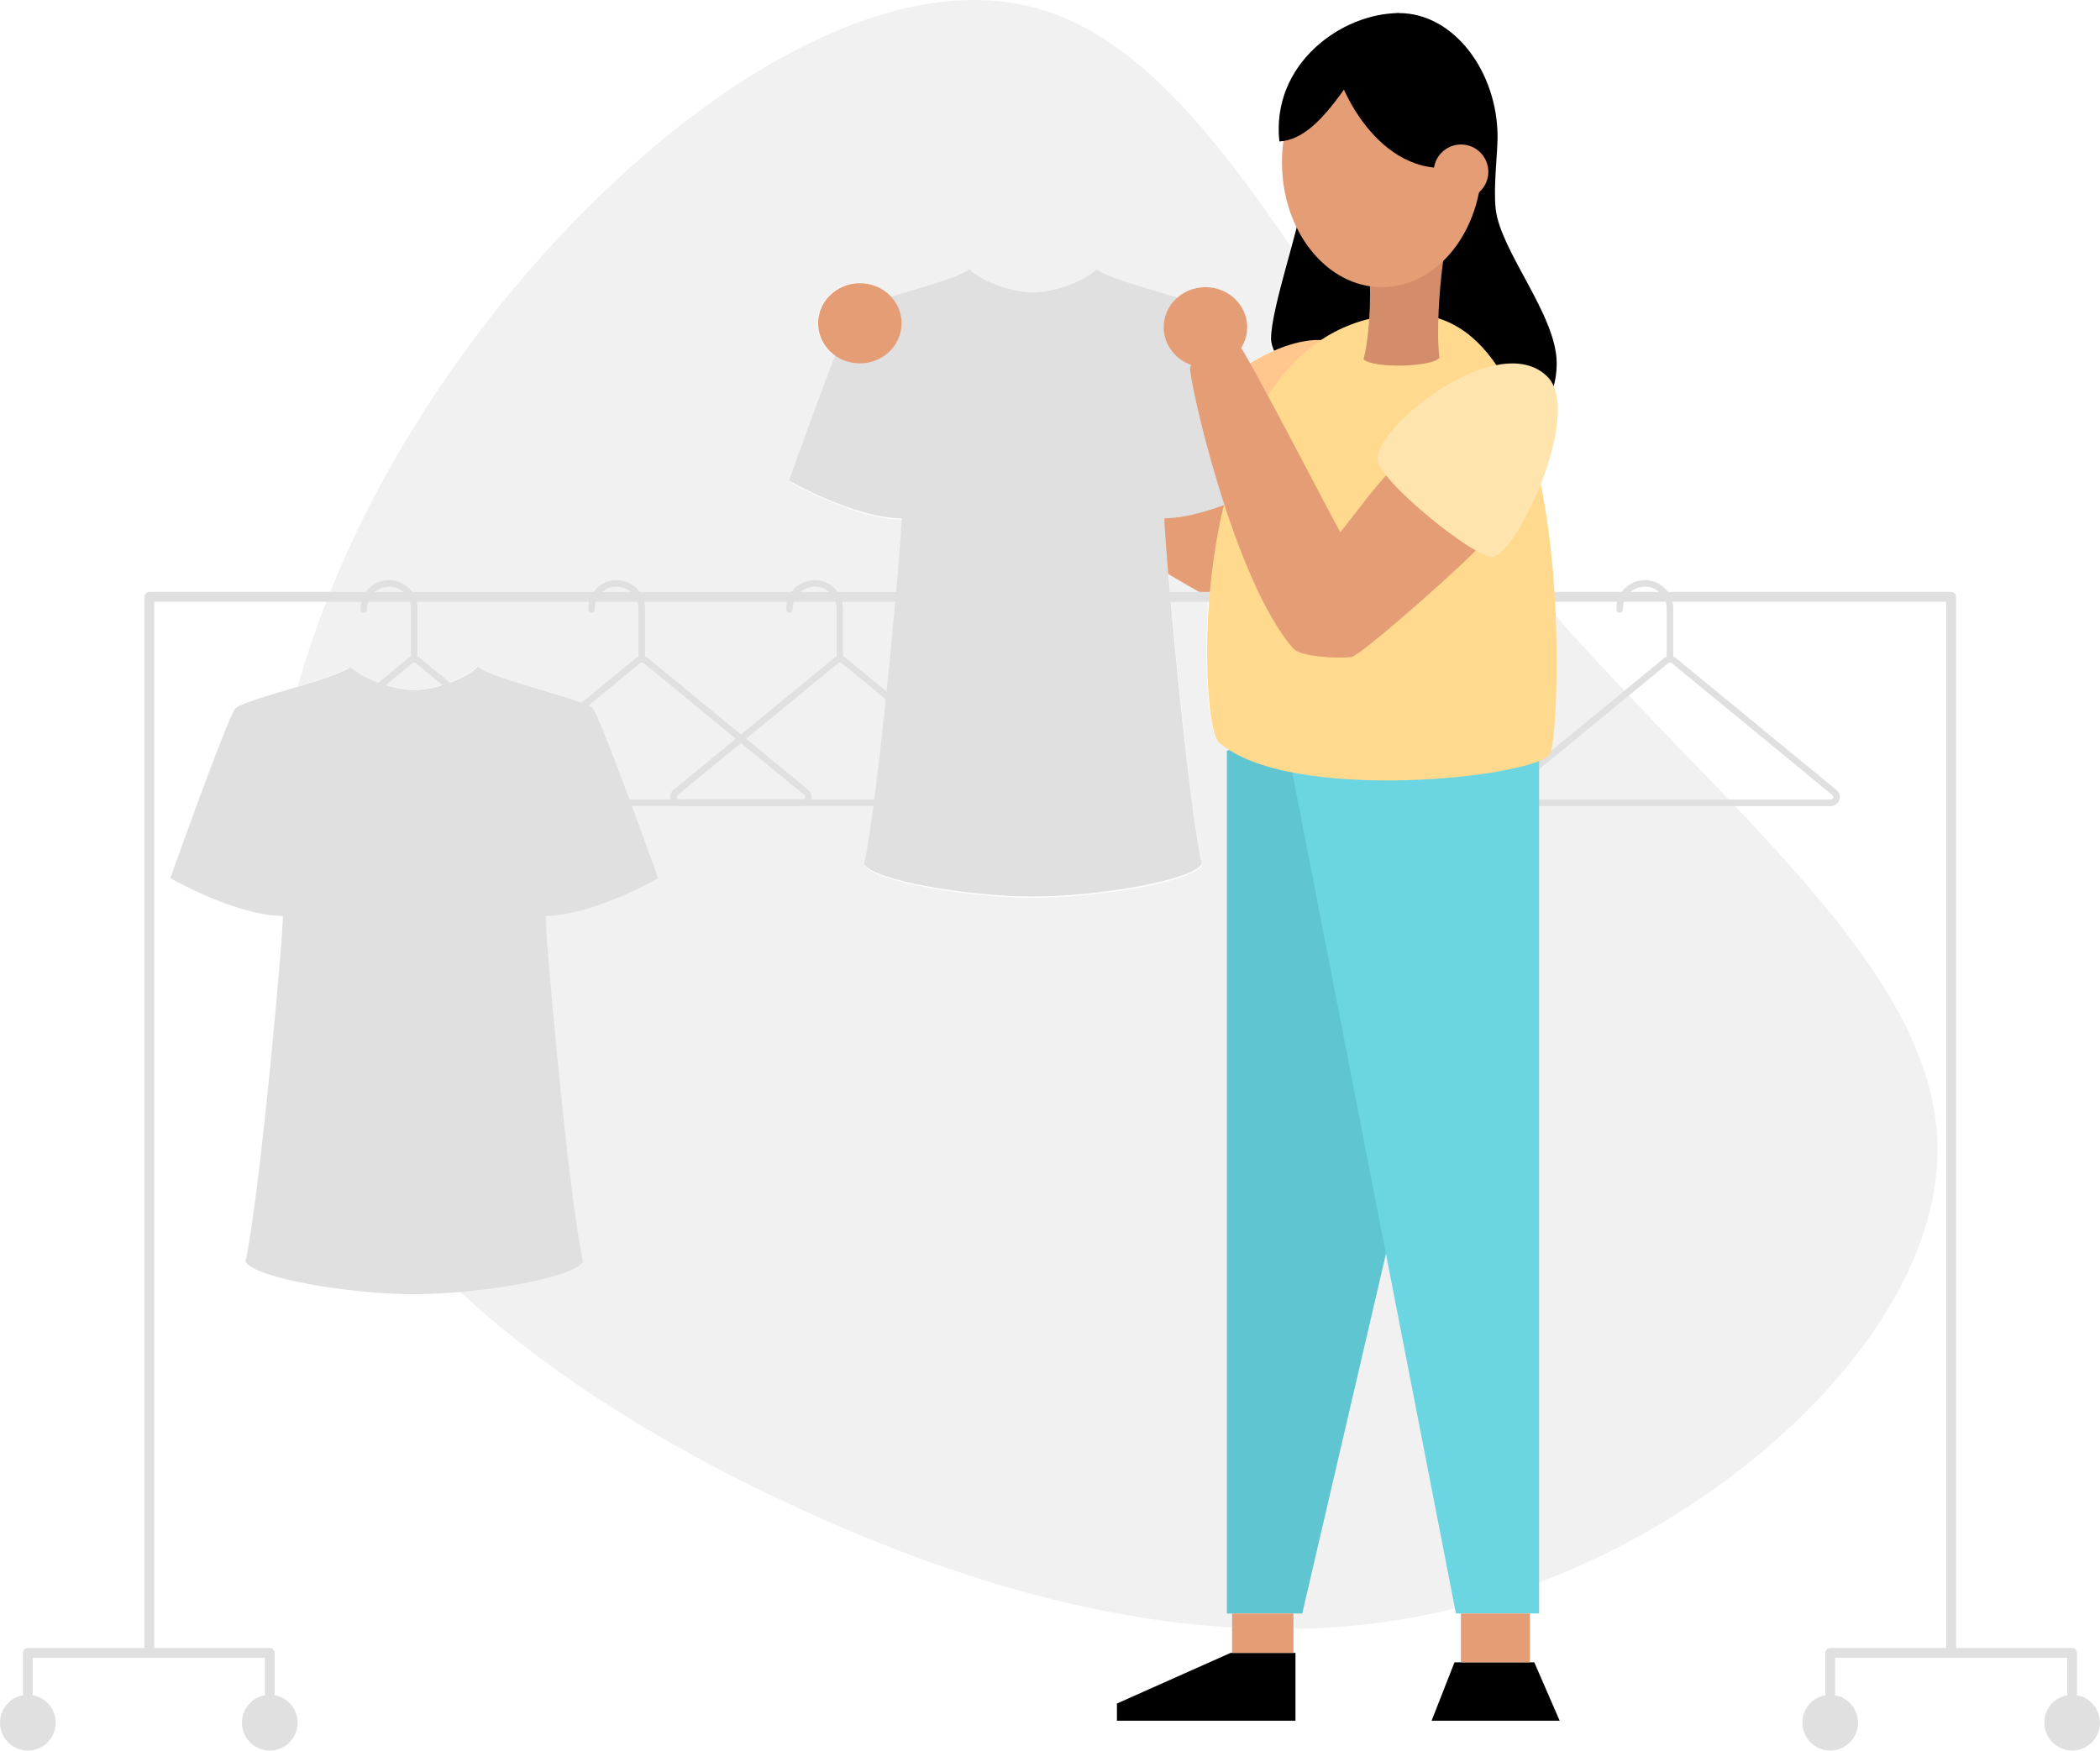
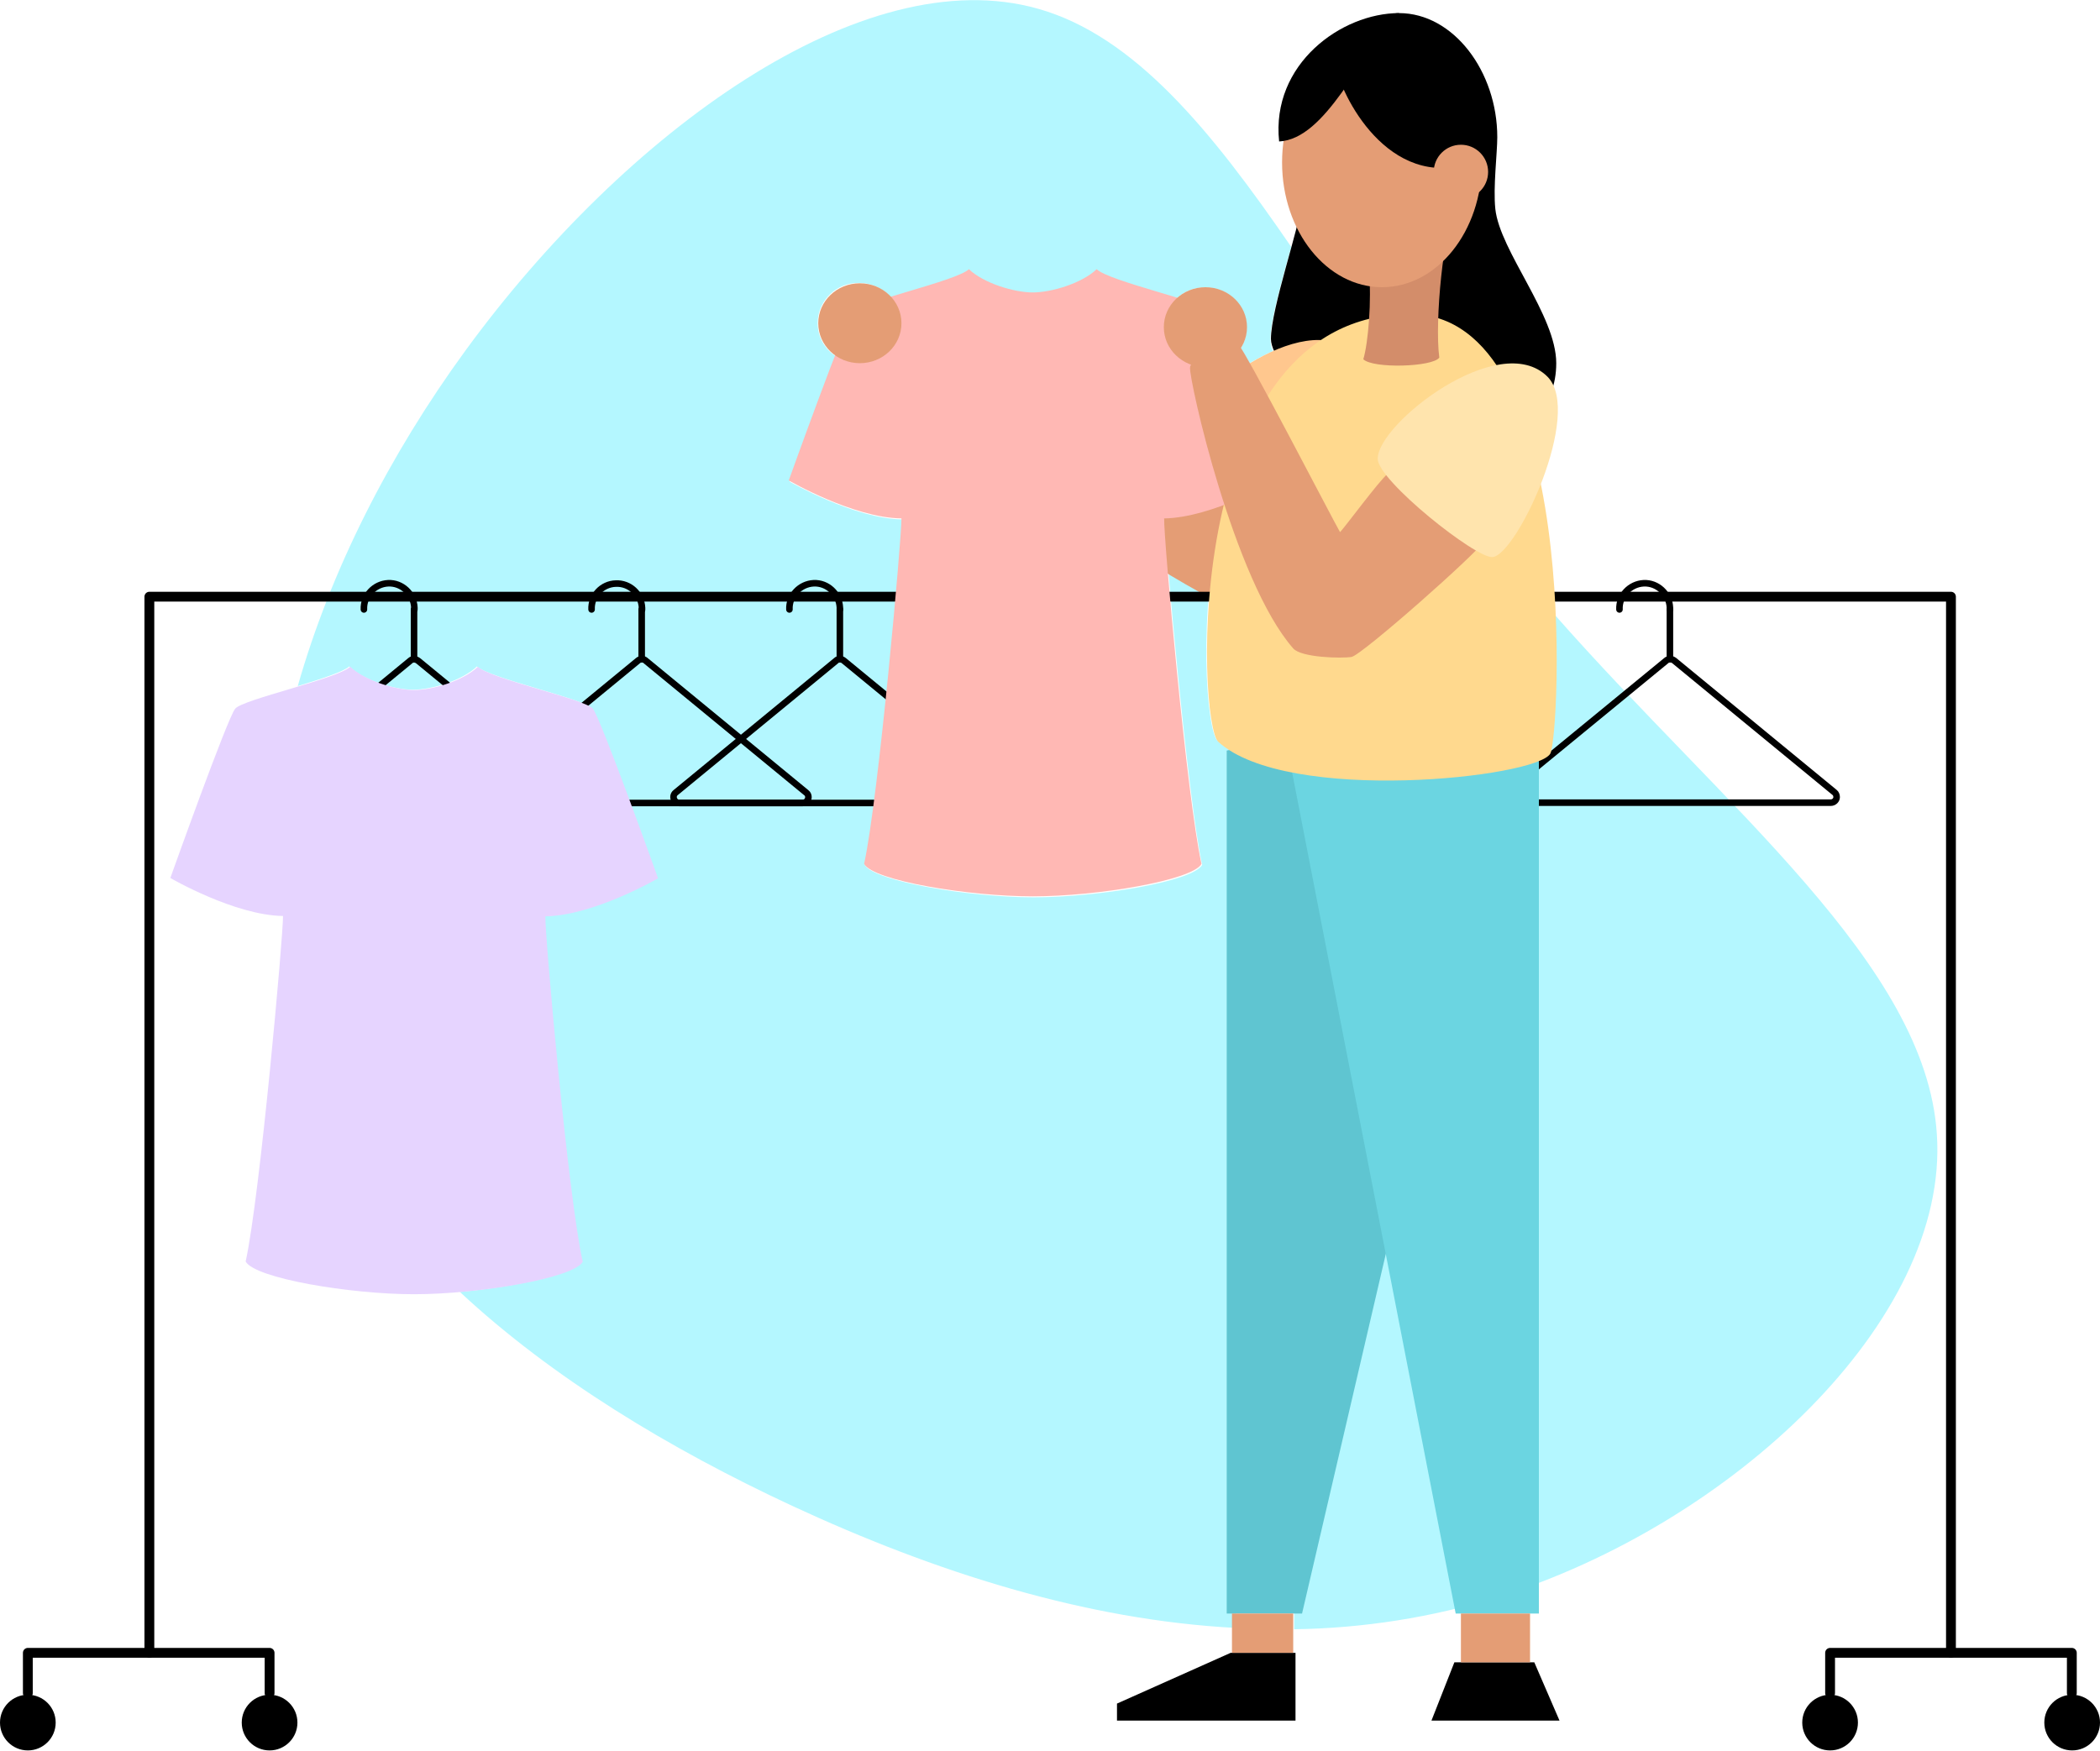
- <svg xmlns="http://www.w3.org/2000/svg" viewBox="0 0 641.06 534.51">
-   <defs>
-     <style>.cls-1{fill:#f1f1f1;}.cls-2,.cls-4{fill:none;stroke:#e0e0e0;stroke-linecap:round;stroke-linejoin:round;}.cls-2{stroke-width:2px;}.cls-3{fill:#e49d75;}.cls-4{stroke-width:3px;}.cls-5{fill:#5fc5d1;}.cls-6{fill:#ffc78e;}.cls-7{fill:#6bd5e1;}.cls-8{fill:#ffd98e;}.cls-9{fill:#e0e0e0;}.cls-10{fill:#d38d6a;}.cls-11{fill:#ffe4ad;}</style>
-   </defs>
-   <g id="Layer_2" data-name="Layer 2">
+ <svg xmlns="http://www.w3.org/2000/svg" version="1.1" id="Layer_1" x="0px" y="0px" viewBox="0 0 641.1 534.5" style="enable-background:new 0 0 641.1 534.5;" xml:space="preserve">
+   <style type="text/css">
+ 	.st0{fill:#B4F7FF;}
+ 	.st1{fill:none;stroke:#000000;stroke-width:2;stroke-linecap:round;stroke-linejoin:round;}
+ 	.st2{fill:#E49D75;}
+ 	.st3{fill:none;stroke:#000000;stroke-width:3;stroke-linecap:round;stroke-linejoin:round;}
+ 	.st4{fill:#5FC5D1;}
+ 	.st5{fill:#FFC78E;}
+ 	.st6{fill:#6BD5E1;}
+ 	.st7{fill:#FFD98E;}
+ 	.st8{fill:#FFB8B4;}
+ 	.st9{fill:#D38D6A;}
+ 	.st10{fill:#FFE4AD;}
+ 	.st11{fill:#E6D4FF;}
+ </style>
+   <g>
    <g id="vector">
-       <path class="cls-1" d="M591.29,346.4c-3.3-51.85-64.71-99.56-116.59-158.62.92,22.21-.6,40.18-1.63,42-4.12,7.37-80.28,15.57-101.37-3.6-3.3-3-6.3-38.26,1.48-71.38-5.68,2.07-12,3.76-17.61,3.84-.13,5.48,7,85.44,11.43,105.53-2.84,5.07-31.86,9.94-51.54,9.94s-48.71-4.87-51.55-9.94c4.47-20.09,11.57-100.05,11.43-105.53C260.6,158.46,241,147.1,241,147.1s8.18-22.91,14.12-38.28a12.11,12.11,0,0,1-5.64-10.16A12.5,12.5,0,0,1,262.2,86.42,12.92,12.92,0,0,1,272.12,91c9.36-2.85,21.45-6.15,23.86-8.43,4.46,4.26,13.8,7.11,19.48,7.11s15-2.85,19.48-7.11c2.42,2.3,14.73,5.64,24.13,8.51a13,13,0,0,1,8.74-3.35A12.49,12.49,0,0,1,380.55,100a11.83,11.83,0,0,1-1.84,6.32c.61,1,1.53,2.53,2.67,4.56a62,62,0,0,1,7.11-3.73,9.14,9.14,0,0,1-.78-3.28c0-6,3.71-18.78,6.37-28.49C369.84,39.8,346.31,11,317,2.66,263.38-12.66,190.79,40.34,142.18,106.9c-23.5,32.18-41.33,67.54-51.25,102.64,7.18-2.16,14-4.35,15.74-6,4.47,4.26,13.8,7.1,19.48,7.1s15-2.84,19.48-7.1c3.86,3.65,32.68,9.94,35.11,12.78s19.89,51.75,19.89,51.75S181,279.44,166.27,279.65c-.14,5.48,7,85.43,11.43,105.52-2.2,3.93-20.12,7.74-37.23,9.26,28.15,26.21,64,47.85,101.43,65.25C285.65,480,331.65,494.56,377.41,497l0-4.92h17.75v5.25a220,220,0,0,0,62.1-9.79C528.25,465.46,595.06,403.42,591.29,346.4Z" />
-       <path class="cls-2" d="M508.67,201.68,459.62,242a1.77,1.77,0,0,0,1.13,3.13h98.08A1.77,1.77,0,0,0,560,242l-49-40.27A1.78,1.78,0,0,0,508.67,201.68Z" />
-       <path class="cls-2" d="M494.44,186.07a7.68,7.68,0,1,1,15.35,0" />
-       <line class="cls-2" x1="509.79" y1="201.28" x2="509.79" y2="186.07" />
-       <path class="cls-3" d="M348.8,170.08c2.12,2.15,23.54,14.67,27.57,15.73S397,152.3,397,152.3L369.58,136C363,139,345.83,154.46,348.8,170.08Z" />
-       <path class="cls-2" d="M255.25,201.68l-49,40.27a1.76,1.76,0,0,0,1.12,3.13h98.08a1.77,1.77,0,0,0,1.12-3.13l-49-40.27A1.78,1.78,0,0,0,255.25,201.68Z" />
-       <path class="cls-2" d="M241,186.07a7.68,7.68,0,1,1,15.35,0" />
-       <line class="cls-2" x1="256.37" y1="201.28" x2="256.37" y2="186.07" />
-       <polyline class="cls-4" points="45.61 504.69 45.61 182.23 595.63 182.23 595.63 504.69" />
-       <path d="M427.11,4c16.61,0,30.05,17.78,30.05,37.9,0,4.76-1.31,15.26-.58,21.87,1.42,12.94,18.63,32.48,18.63,47.13,0,26.92-36.25,28.84-48.1,28.84S388,112.81,388,103.46s9-35.06,9-40.15S409.66,4,427.11,4Z" />
-       <path class="cls-5" d="M374.53,229.2V492.66h23L427,366S430.06,215,374.53,229.2Z" />
-       <path class="cls-6" d="M413,107.82c11,11-9.32,54.3-16.75,55.12-5,.56-35.06-23.36-35.1-30C361.1,122.3,398.34,93.25,413,107.82Z" />
-       <path class="cls-7" d="M469.84,231.89V492.66H444.45L394.21,234.47C394.21,229.31,465,227,469.84,231.89Z" />
-       <path class="cls-8" d="M430.45,95.91c52.36,0,45.7,129.05,42.84,134.18-4.12,7.36-80.28,15.56-101.37-3.61C365.58,220.73,360.34,95.91,430.45,95.91Z" />
-       <path class="cls-9" d="M315.33,273.74c19.69,0,48.71-4.87,51.55-9.94-4.47-20.1-11.57-100.05-11.43-105.53,14.74-.2,34.36-11.57,34.36-11.57S372.36,97.8,369.92,95s-31.25-9.14-35.11-12.79c-4.46,4.26-13.8,7.1-19.48,7.1s-15-2.84-19.48-7.1C292,85.82,263.18,92.11,260.74,95s-19.88,51.74-19.88,51.74,19.61,11.37,34.36,11.57c.13,5.48-7,85.43-11.43,105.53C266.63,268.87,295.65,273.74,315.33,273.74Z" />
-       <path class="cls-9" d="M126.43,395.16c19.68,0,48.7-4.87,51.54-9.94-4.46-20.09-11.56-100.05-11.43-105.53,14.75-.2,34.36-11.56,34.36-11.56S183.45,219.22,181,216.38s-31.26-9.13-35.11-12.79c-4.47,4.26-13.8,7.11-19.48,7.11s-15-2.85-19.48-7.11c-3.86,3.66-32.68,9.95-35.11,12.79S52,268.13,52,268.13s19.61,11.36,34.36,11.56c.14,5.48-7,85.44-11.43,105.53C77.72,390.29,106.74,395.16,126.43,395.16Z" />
-       <path class="cls-2" d="M194.79,201.68l-49,40.27a1.76,1.76,0,0,0,1.12,3.13H245a1.77,1.77,0,0,0,1.12-3.13l-49-40.27A1.78,1.78,0,0,0,194.79,201.68Z" />
-       <path class="cls-2" d="M180.56,186.07a7.68,7.68,0,1,1,15.35,0" />
-       <line class="cls-2" x1="195.91" y1="201.28" x2="195.91" y2="186.07" />
-       <path class="cls-2" d="M125.31,201.68,76.27,242a1.76,1.76,0,0,0,1.12,3.13h98.08a1.77,1.77,0,0,0,1.12-3.13l-49-40.27A1.78,1.78,0,0,0,125.31,201.68Z" />
-       <path class="cls-2" d="M111.08,186.07a7.68,7.68,0,1,1,15.35,0" />
-       <line class="cls-2" x1="126.43" y1="201.28" x2="126.43" y2="186.07" />
-       <polygon points="395.46 525.4 340.96 525.4 340.96 520.15 375.66 504.69 395.46 504.69 395.46 525.4" />
-       <polygon points="437.02 525.4 476.12 525.4 468.36 507.56 444.01 507.56 437.02 525.4" />
-       <rect class="cls-3" x="376.12" y="492.66" width="18.74" height="12.03" />
-       <rect class="cls-3" x="445.96" y="492.66" width="21.08" height="14.9" />
-       <path class="cls-10" d="M444.3,64.13c-3.54,5.39-6.38,33.93-4.88,45.09-2.08,2.9-20.3,3.36-23.2.47,1.5-4.92,2.6-18.29,1.68-27C423.68,75,444.3,64.13,444.3,64.13Z" />
-       <polyline class="cls-4" points="82.35 516.95 82.35 504.69 8.5 504.69 8.5 516.95" />
-       <polyline class="cls-4" points="632.55 516.95 632.55 504.69 558.7 504.69 558.7 516.95" />
-       <circle class="cls-9" cx="8.5" cy="526" r="8.5" />
-       <circle class="cls-9" cx="82.35" cy="526" r="8.5" />
-       <circle class="cls-9" cx="558.7" cy="526" r="8.5" />
-       <circle class="cls-9" cx="632.56" cy="526" r="8.5" />
-       <path class="cls-3" d="M423.61,144.7c-2.76,2.45-12.55,15.55-14.45,17.84-2.13-3.63-28.88-55.41-31-57.3s-14.37,3.47-14.84,7S376.57,177.3,394.8,198c2.44,2.76,14.68,3.08,17.76,2.6s38.75-32.12,40.49-35.36S423.61,144.7,423.61,144.7Z" />
-       <ellipse class="cls-3" cx="421.86" cy="49.57" rx="30.52" ry="38.12" />
-       <path d="M390.55,43.19C388,19.49,409.59,4,427.11,4,414.75,17.48,404.82,42.44,390.55,43.19Z" />
-       <path d="M407.83,17.4c-1.9,3,9.68,33.89,32.39,33.89C480.79,50,428.7-15.07,407.83,17.4Z" />
-       <circle class="cls-3" cx="446" cy="52.46" r="8.34" />
-       <ellipse class="cls-3" cx="367.98" cy="99.92" rx="12.74" ry="12.24" />
-       <path class="cls-11" d="M472.36,115c11,11-9.32,54.3-16.74,55.12-5,.56-35.07-23.36-35.1-30C420.46,129.43,457.69,100.38,472.36,115Z" />
-       <ellipse class="cls-3" cx="262.48" cy="98.71" rx="12.74" ry="12.24" />
+       <path class="st0" d="M591.3,346.4c-3.3-51.9-64.7-99.6-116.6-158.6c0.9,22.2-0.6,40.2-1.6,42c-4.1,7.4-80.3,15.6-101.4-3.6    c-3.3-3-6.3-38.3,1.5-71.4c-5.7,2.1-12,3.8-17.6,3.8c-0.1,5.5,7,85.4,11.4,105.5c-2.8,5.1-31.9,9.9-51.5,9.9s-48.7-4.9-51.5-9.9    c4.5-20.1,11.6-100.1,11.4-105.5c-14.7-0.2-34.3-11.5-34.3-11.5s8.2-22.9,14.1-38.3c-3.5-2.2-5.6-6-5.6-10.2    c0.1-6.9,5.8-12.4,12.7-12.2c3.8,0,7.5,1.7,9.9,4.6c9.4-2.8,21.5-6.2,23.9-8.4c4.5,4.3,13.8,7.1,19.5,7.1s15-2.8,19.5-7.1    c2.4,2.3,14.7,5.6,24.1,8.5c2.4-2.2,5.5-3.4,8.7-3.3c6.9-0.1,12.6,5.3,12.7,12.2c0,0,0,0,0,0c0,2.2-0.6,4.4-1.8,6.3    c0.6,1,1.5,2.5,2.7,4.6c2.3-1.4,4.7-2.6,7.1-3.7c-0.5-1-0.7-2.1-0.8-3.3c0-6,3.7-18.8,6.4-28.5C369.8,39.8,346.3,11,317,2.7    c-53.6-15.3-126.2,37.7-174.8,104.2c-23.5,32.2-41.3,67.5-51.3,102.6c7.2-2.2,14-4.4,15.7-6c4.5,4.3,13.8,7.1,19.5,7.1    c5.7,0,15-2.8,19.5-7.1c3.9,3.6,32.7,9.9,35.1,12.8s19.9,51.8,19.9,51.8s-19.6,11.4-34.4,11.6c-0.1,5.5,7,85.4,11.4,105.5    c-2.2,3.9-20.1,7.7-37.2,9.3c28.1,26.2,64,47.9,101.4,65.3c43.7,20.3,89.7,34.9,135.5,37.3v-4.9h17.8v5.3    c21.1-0.3,42-3.6,62.1-9.8C528.3,465.5,595.1,403.4,591.3,346.4z" />
+       <path class="st1" d="M508.7,201.7L459.6,242c-0.8,0.6-0.9,1.7-0.2,2.5c0.3,0.4,0.8,0.6,1.4,0.6h98.1c1,0,1.8-0.8,1.8-1.7    c0-0.5-0.2-1.1-0.6-1.4l-49-40.3C510.3,201.1,509.4,201.1,508.7,201.7z" />
+       <path class="st1" d="M494.4,186.1c-0.2-4.2,3.2-7.8,7.4-8c4.2-0.2,7.8,3.2,8,7.4c0,0.2,0,0.4,0,0.6" />
+       <line class="st1" x1="509.8" y1="201.3" x2="509.8" y2="186.1" />
+       <path class="st2" d="M348.8,170.1c2.1,2.1,23.5,14.7,27.6,15.7s20.6-33.5,20.6-33.5L369.6,136C363,139,345.8,154.5,348.8,170.1z" />
+       <path class="st1" d="M255.3,201.7l-49,40.3c-0.8,0.6-0.9,1.7-0.3,2.5c0.3,0.4,0.8,0.7,1.4,0.7h98.1c1,0,1.8-0.8,1.8-1.8    c0-0.5-0.2-1-0.6-1.3l-49-40.3C256.9,201.1,255.9,201.1,255.3,201.7z" />
+       <path class="st1" d="M241,186.1c-0.2-4.2,3.2-7.8,7.4-8s7.8,3.2,8,7.4c0,0.2,0,0.4,0,0.6" />
+       <line class="st1" x1="256.4" y1="201.3" x2="256.4" y2="186.1" />
+       <polyline class="st3" points="45.6,504.7 45.6,182.2 595.6,182.2 595.6,504.7   " />
+       <path d="M427.1,4c16.6,0,30,17.8,30,37.9c0,4.8-1.3,15.3-0.6,21.9c1.4,12.9,18.6,32.5,18.6,47.1c0,26.9-36.3,28.8-48.1,28.8    S388,112.8,388,103.5s9-35.1,9-40.2S409.7,4,427.1,4z" />
+       <path class="st4" d="M374.5,229.2v263.5h23L427,366C427,366,430.1,215,374.5,229.2z" />
+       <path class="st5" d="M413,107.8c11,11-9.3,54.3-16.8,55.1c-5,0.6-35.1-23.4-35.1-30C361.1,122.3,398.3,93.3,413,107.8z" />
+       <path class="st6" d="M469.8,231.9v260.8h-25.4l-50.2-258.2C394.2,229.3,465,227,469.8,231.9z" />
+       <path class="st7" d="M430.5,95.9c52.4,0,45.7,129.1,42.8,134.2c-4.1,7.4-80.3,15.6-101.4-3.6C365.6,220.7,360.3,95.9,430.5,95.9z" />
+       <path class="st8" d="M315.3,273.7c19.7,0,48.7-4.9,51.5-9.9c-4.5-20.1-11.6-100.1-11.4-105.5c14.7-0.2,34.4-11.6,34.4-11.6    S372.4,97.8,369.9,95s-31.3-9.1-35.1-12.8c-4.5,4.3-13.8,7.1-19.5,7.1s-15-2.8-19.5-7.1c-3.8,3.6-32.7,9.9-35.1,12.8    s-19.9,51.7-19.9,51.7s19.6,11.4,34.4,11.6c0.1,5.5-7,85.4-11.4,105.5C266.6,268.9,295.6,273.7,315.3,273.7z" />
+       <path class="st1" d="M194.8,201.7l-49,40.3c-0.8,0.6-0.9,1.7-0.3,2.5c0.3,0.4,0.8,0.7,1.4,0.7H245c1,0,1.8-0.8,1.8-1.8    c0-0.5-0.2-1-0.6-1.3l-49-40.3C196.5,201.1,195.5,201.1,194.8,201.7z" />
+       <path class="st1" d="M180.6,186.1c-0.2-4.2,3.2-7.8,7.4-7.9c4.2-0.2,7.8,3.1,8,7.4c0,0.2,0,0.4,0,0.6" />
+       <line class="st1" x1="195.9" y1="201.3" x2="195.9" y2="186.1" />
+       <path class="st1" d="M125.3,201.7l-49,40.3c-0.8,0.6-0.9,1.7-0.3,2.5c0.3,0.4,0.8,0.7,1.4,0.7h98.1c1,0,1.8-0.8,1.8-1.8    c0-0.5-0.2-1-0.6-1.3l-49-40.3C126.9,201.2,126,201.1,125.3,201.7z" />
+       <path class="st1" d="M111.1,186.1c-0.2-4.2,3.2-7.8,7.4-8s7.8,3.2,8,7.4c0,0.2,0,0.4,0,0.6" />
+       <line class="st1" x1="126.4" y1="201.3" x2="126.4" y2="186.1" />
+       <polygon points="395.5,525.4 341,525.4 341,520.2 375.7,504.7 395.5,504.7   " />
+       <polygon points="437,525.4 476.1,525.4 468.4,507.6 444,507.6   " />
+       <rect x="376.1" y="492.7" class="st2" width="18.7" height="12" />
+       <rect x="446" y="492.7" class="st2" width="21.1" height="14.9" />
+       <path class="st9" d="M444.3,64.1c-3.5,5.4-6.4,33.9-4.9,45.1c-2.1,2.9-20.3,3.4-23.2,0.5c1.5-4.9,2.6-18.3,1.7-27    C423.7,75,444.3,64.1,444.3,64.1z" />
+       <polyline class="st3" points="82.3,517 82.3,504.7 8.5,504.7 8.5,517   " />
+       <polyline class="st3" points="632.5,517 632.5,504.7 558.7,504.7 558.7,517   " />
+       <circle cx="8.5" cy="526" r="8.5" />
+       <circle cx="82.3" cy="526" r="8.5" />
+       <circle cx="558.7" cy="526" r="8.5" />
+       <circle cx="632.6" cy="526" r="8.5" />
+       <path class="st2" d="M423.6,144.7c-2.8,2.4-12.5,15.6-14.5,17.8c-2.1-3.6-28.9-55.4-31-57.3s-14.4,3.5-14.8,7s13.3,65.1,31.5,85.8    c2.4,2.8,14.7,3.1,17.8,2.6s38.8-32.1,40.5-35.4S423.6,144.7,423.6,144.7z" />
+       <ellipse class="st2" cx="421.9" cy="49.6" rx="30.5" ry="38.1" />
+       <path d="M390.5,43.2C388,19.5,409.6,4,427.1,4C414.8,17.5,404.8,42.4,390.5,43.2z" />
+       <path d="M407.8,17.4c-1.9,3,9.7,33.9,32.4,33.9C480.8,50,428.7-15.1,407.8,17.4z" />
+       <circle class="st2" cx="446" cy="52.5" r="8.3" />
+       <ellipse class="st2" cx="368" cy="99.9" rx="12.7" ry="12.2" />
+       <path class="st10" d="M472.4,115c11,11-9.3,54.3-16.7,55.1c-5,0.6-35.1-23.4-35.1-30C420.5,129.4,457.7,100.4,472.4,115z" />
+       <ellipse class="st2" cx="262.5" cy="98.7" rx="12.7" ry="12.2" />
+       <path class="st11" d="M126.4,395.2c19.7,0,48.7-4.9,51.5-9.9c-4.5-20.1-11.6-100.1-11.4-105.5c14.8-0.2,34.4-11.6,34.4-11.6    s-17.5-48.9-19.9-51.8s-31.3-9.1-35.1-12.8c-4.5,4.3-13.8,7.1-19.5,7.1s-15-2.9-19.5-7.1c-3.9,3.7-32.7,9.9-35.1,12.8    S52,268.1,52,268.1s19.6,11.4,34.4,11.6c0.1,5.5-7,85.4-11.4,105.5C77.7,390.3,106.7,395.2,126.4,395.2z" />
    </g>
  </g>
</svg>
